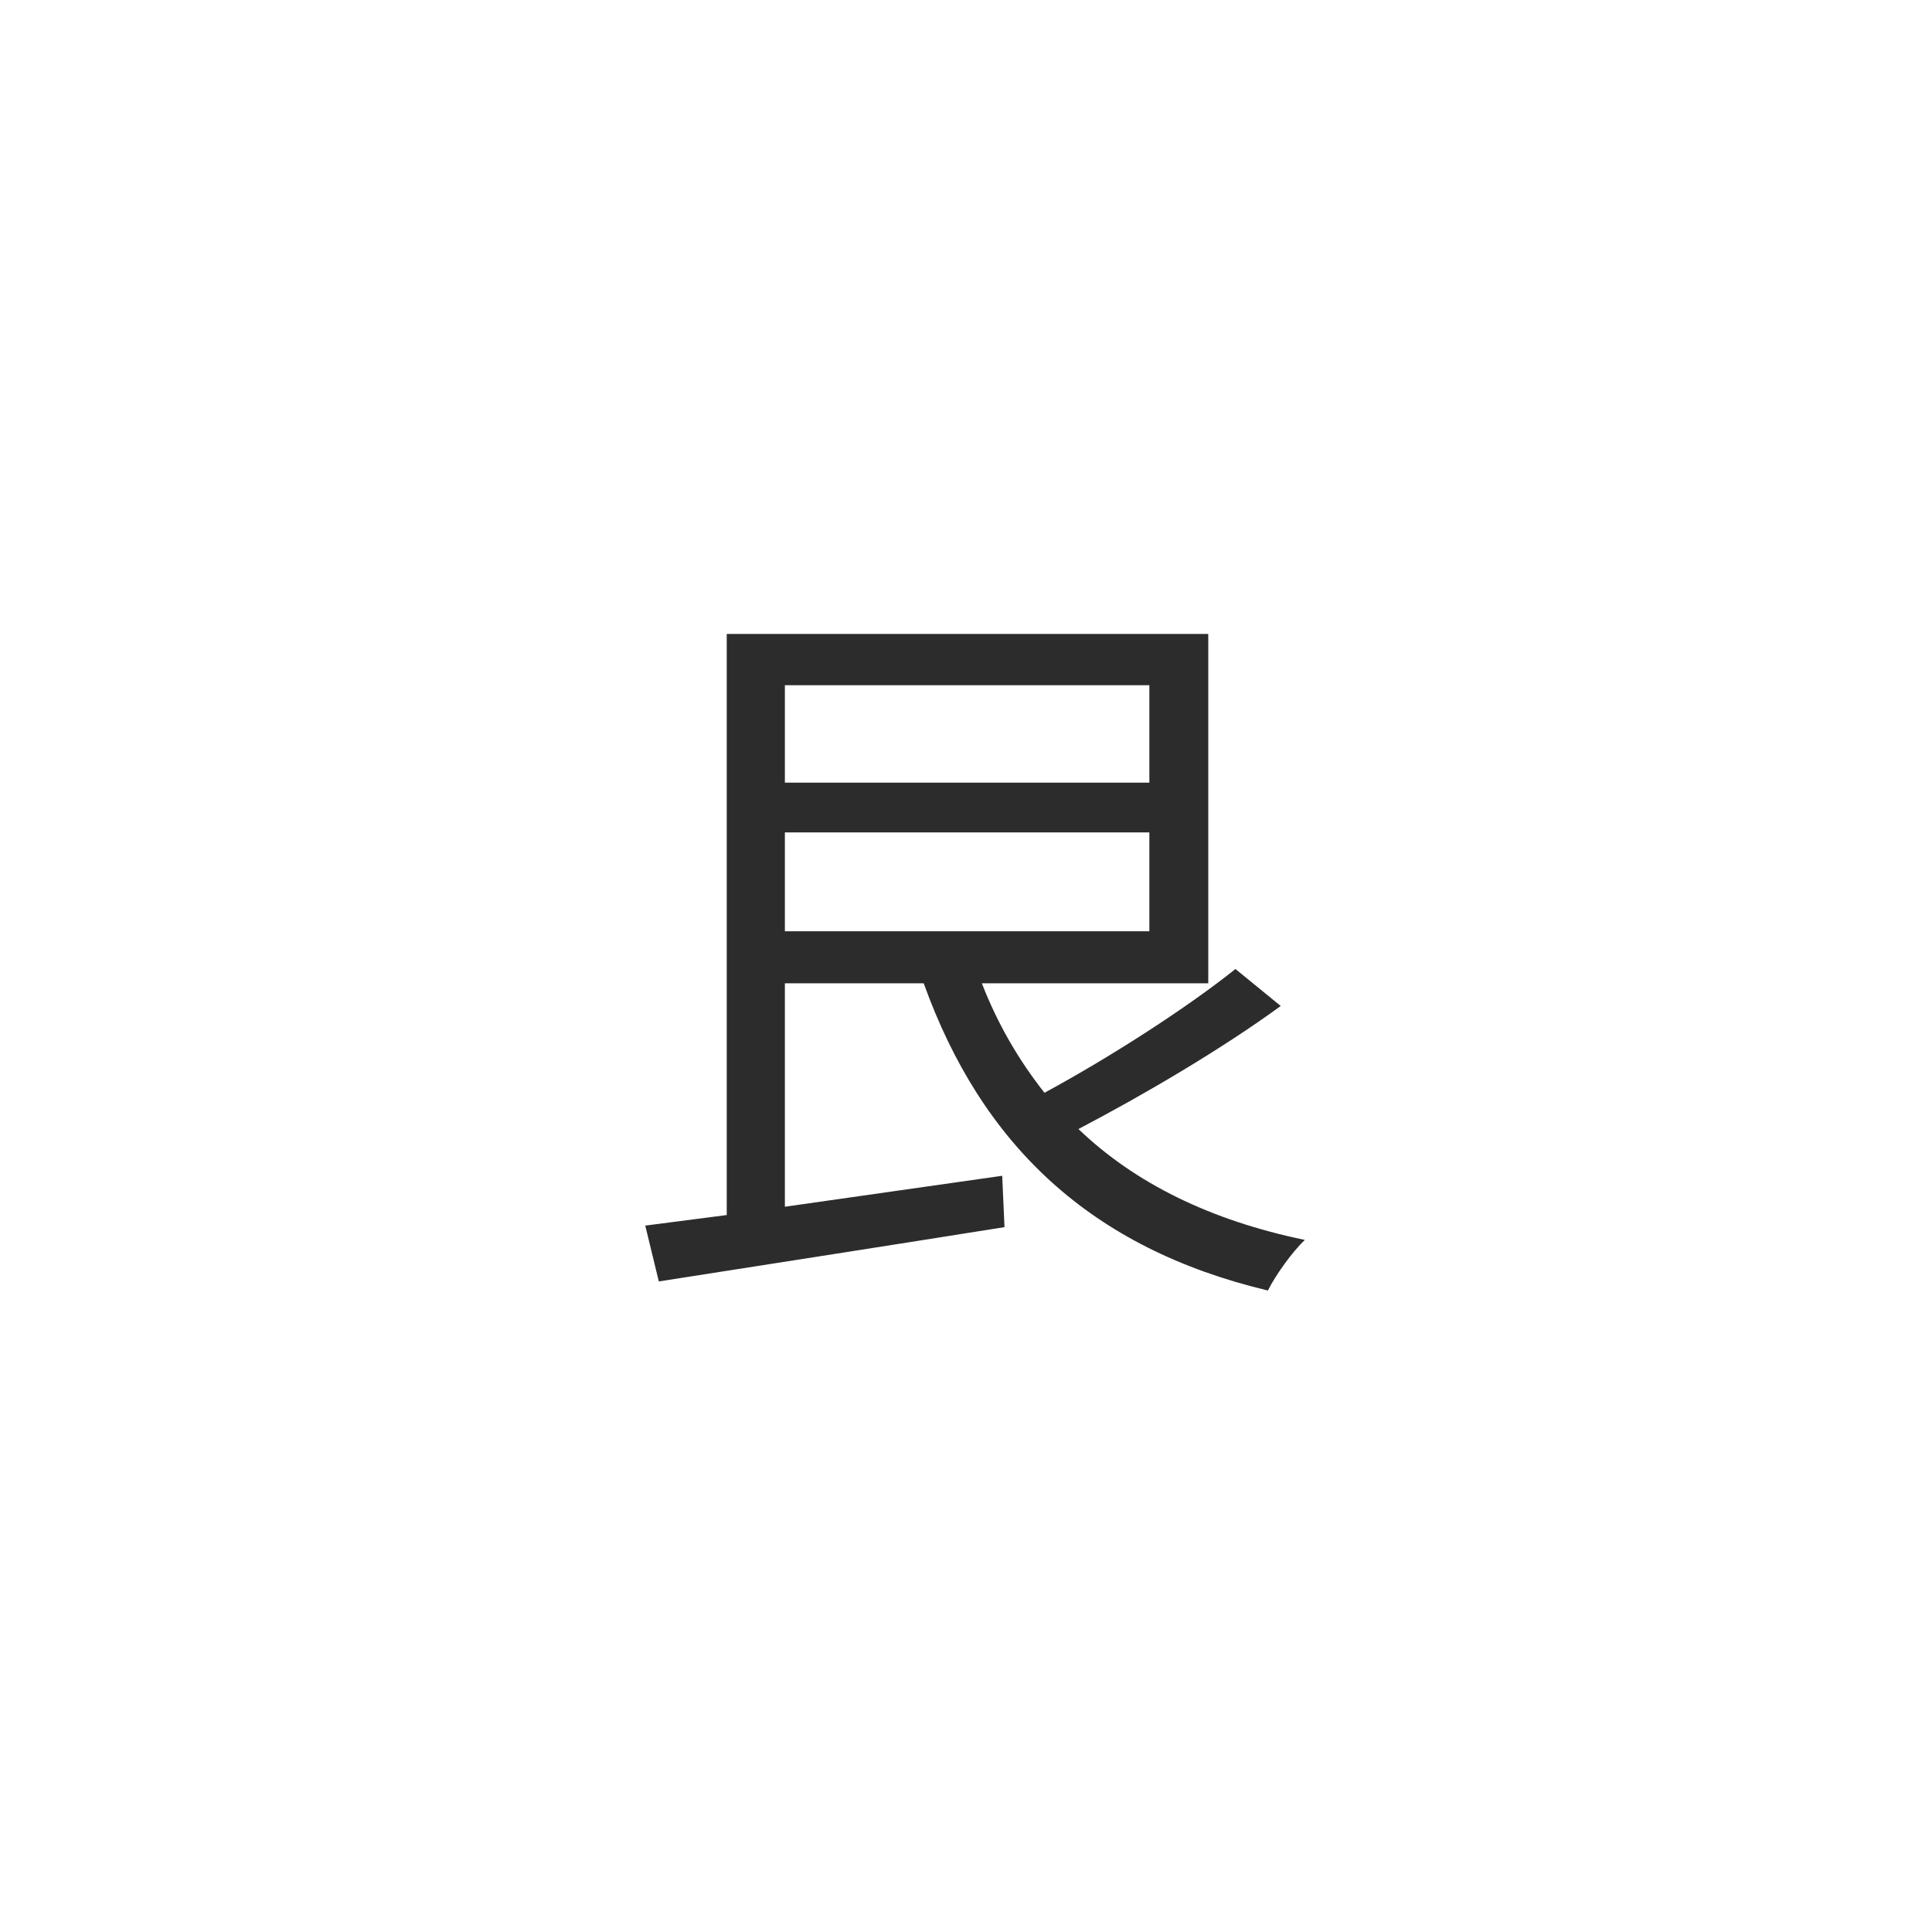
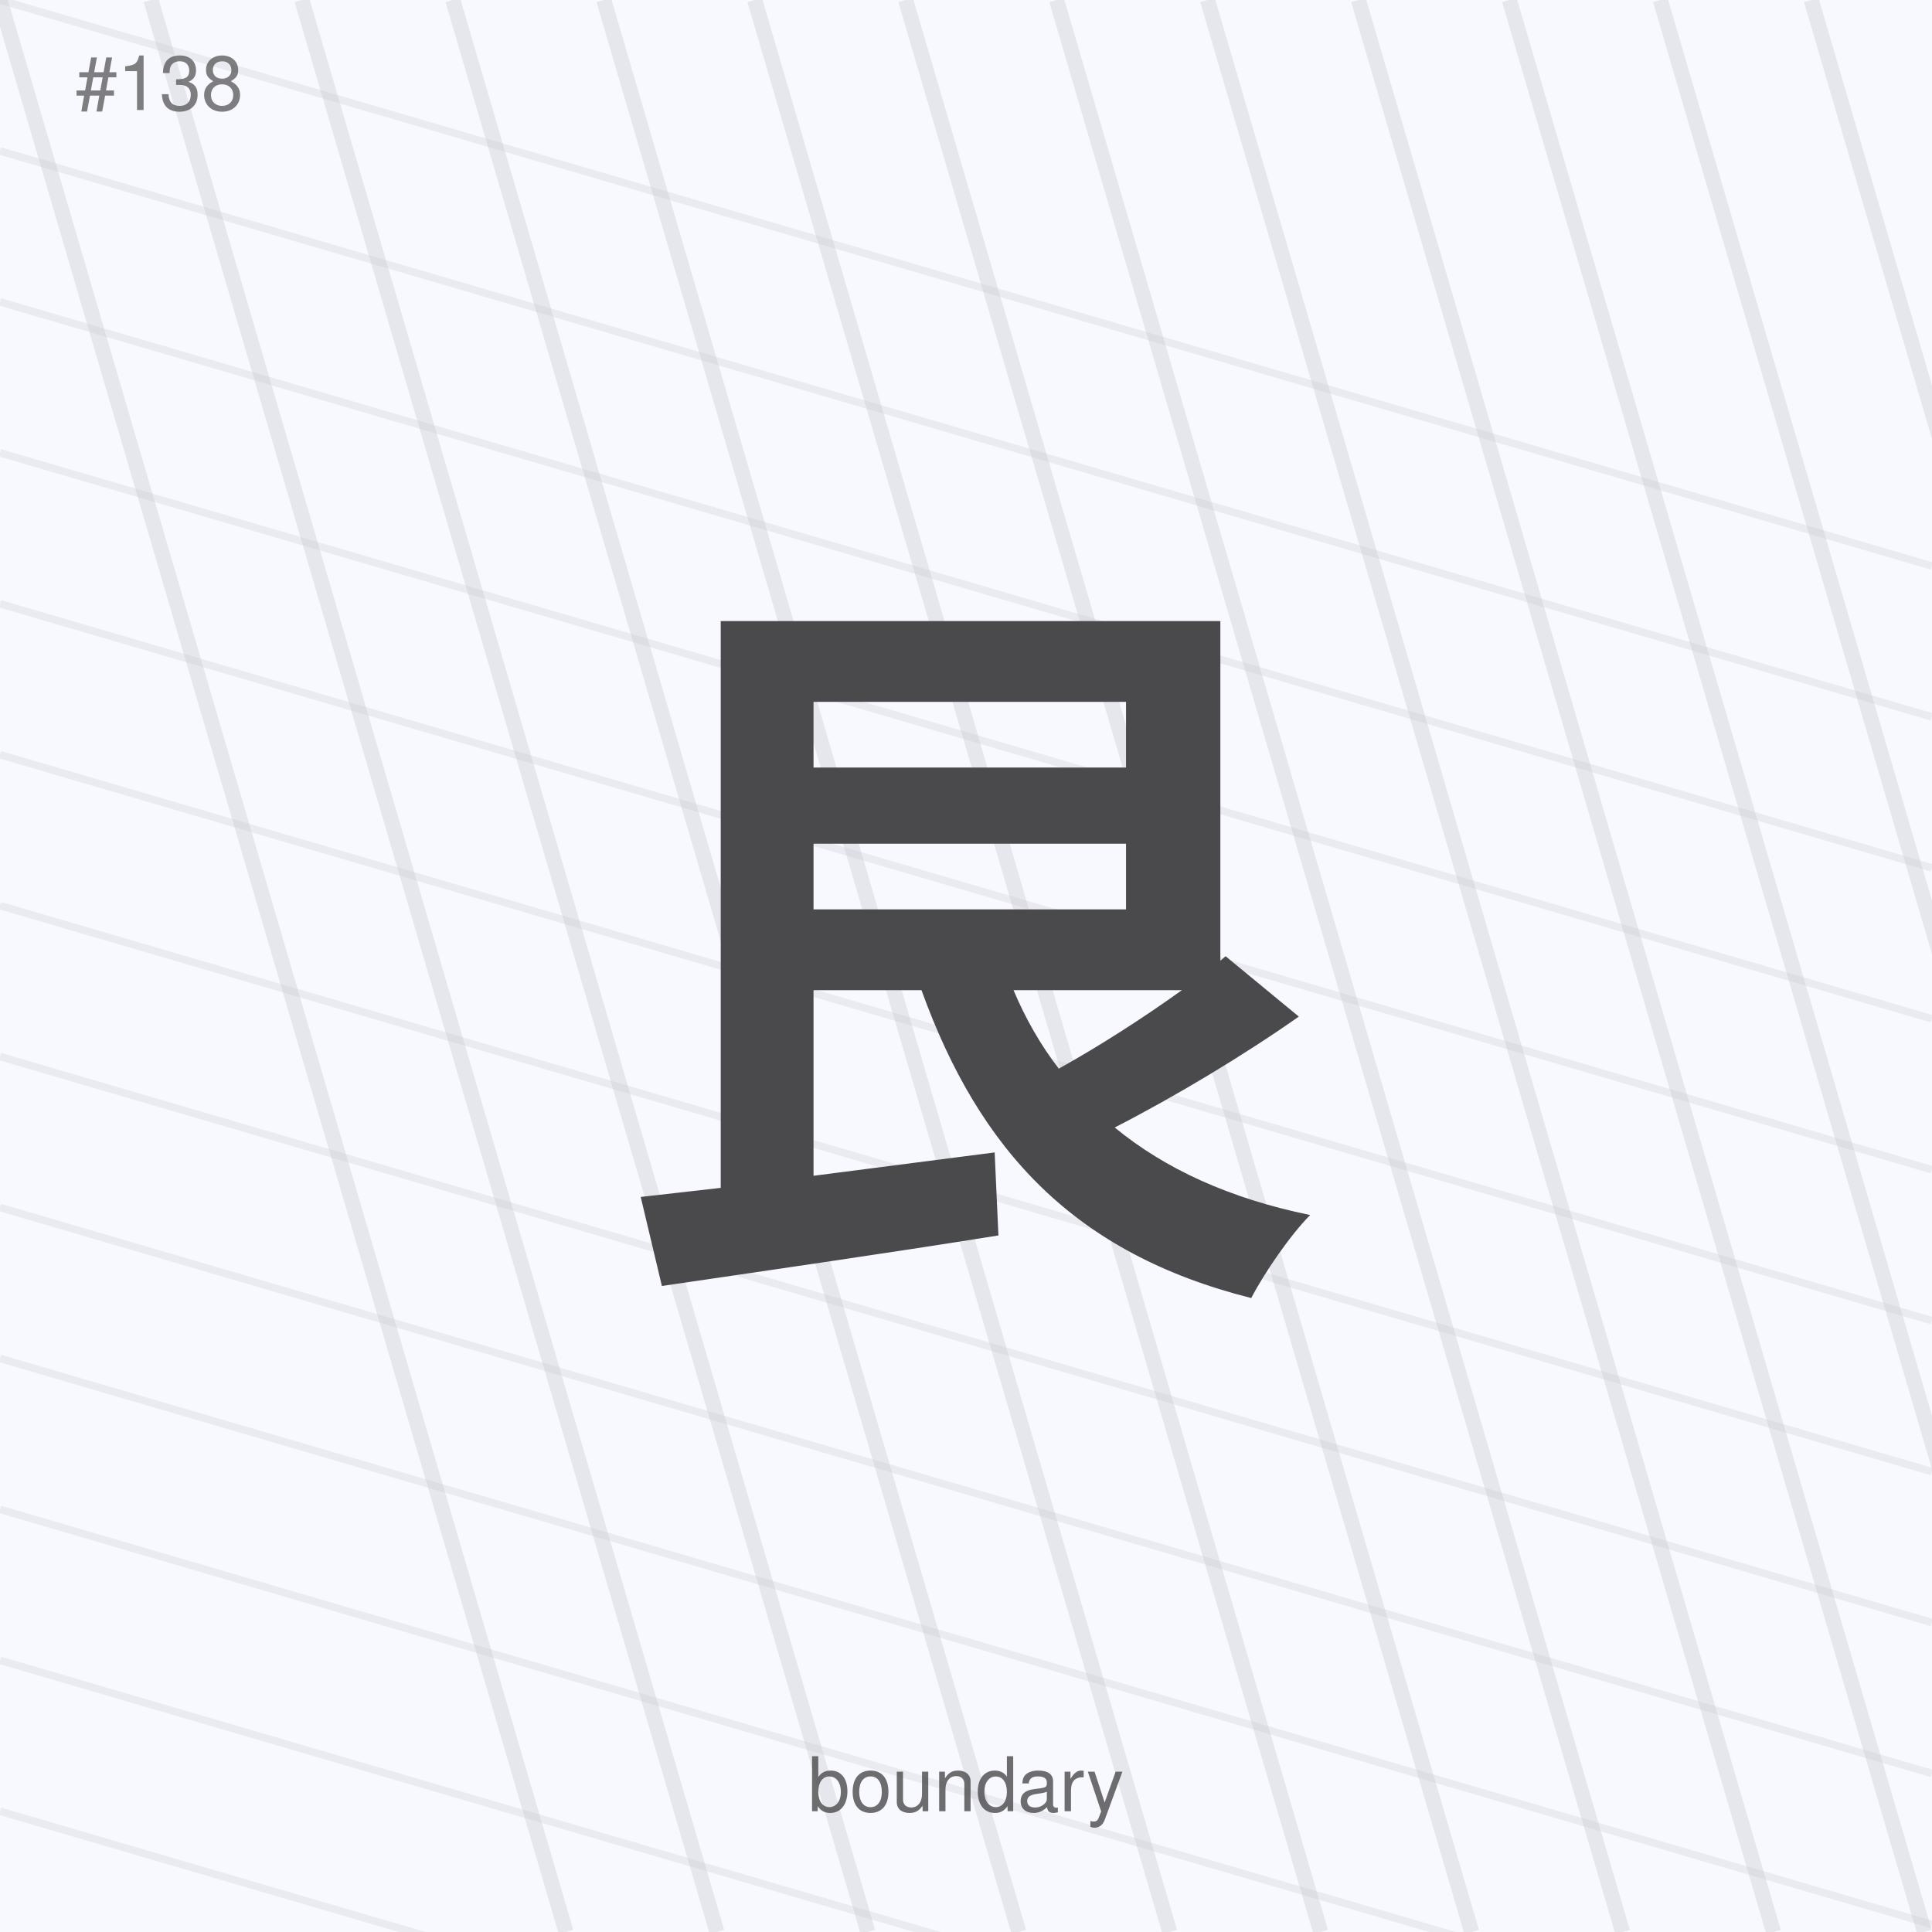
<svg xmlns="http://www.w3.org/2000/svg" width="512" height="512" viewBox="0 0 512 512">
  <defs>
    <style>
      .radical-text {
        font-family: 'Hiragino Sans', 'Yu Gothic', 'Meiryo', 'Takao', 'IPAexGothic', 'IPAGothic', 'VL Gothic', 'Noto Sans CJK JP', serif;
        font-size: 200px;
        text-anchor: middle;
        dominant-baseline: middle;
-         fill: #2c2c2c;
+         fill: #4a4a4c;
+         font-weight: bold;
+       }
+       .number-text {
+         font-family: 'Helvetica', 'Arial', sans-serif;
+         font-size: 20px;
+         text-anchor: start;
+         dominant-baseline: hanging;
+         fill: #4a4a4c;
+         opacity: 0.7;
+         font-weight: normal;
+       }
+       .meaning-text {
+         font-family: 'Helvetica', 'Arial', sans-serif;
+         font-size: 20px;
+         text-anchor: middle;
+         dominant-baseline: baseline;
+         fill: #4a4a4c;
+         opacity: 0.8;
        font-weight: normal;
      }
    </style>
  </defs>
-   <rect width="512" height="512" fill="white" />
-   <g opacity="1.0">
-     <line x1="0" y1="0" x2="150" y2="512" stroke="#ffffff" stroke-width="4" opacity="0.4" />
-     <line x1="40" y1="0" x2="190" y2="512" stroke="#ffffff" stroke-width="4" opacity="0.4" />
-     <line x1="80" y1="0" x2="230" y2="512" stroke="#ffffff" stroke-width="4" opacity="0.4" />
-     <line x1="120" y1="0" x2="270" y2="512" stroke="#ffffff" stroke-width="4" opacity="0.4" />
-     <line x1="160" y1="0" x2="310" y2="512" stroke="#ffffff" stroke-width="4" opacity="0.4" />
-     <line x1="200" y1="0" x2="350" y2="512" stroke="#ffffff" stroke-width="4" opacity="0.4" />
-     <line x1="240" y1="0" x2="390" y2="512" stroke="#ffffff" stroke-width="4" opacity="0.4" />
-     <line x1="280" y1="0" x2="430" y2="512" stroke="#ffffff" stroke-width="4" opacity="0.4" />
-     <line x1="320" y1="0" x2="470" y2="512" stroke="#ffffff" stroke-width="4" opacity="0.4" />
-     <line x1="360" y1="0" x2="510" y2="512" stroke="#ffffff" stroke-width="4" opacity="0.4" />
-     <line x1="400" y1="0" x2="550" y2="512" stroke="#ffffff" stroke-width="4" opacity="0.4" />
-     <line x1="440" y1="0" x2="590" y2="512" stroke="#ffffff" stroke-width="4" opacity="0.4" />
-     <line x1="480" y1="0" x2="630" y2="512" stroke="#ffffff" stroke-width="4" opacity="0.4" />
-     <line x1="0" y1="0" x2="512" y2="150" stroke="#ffffff" stroke-width="2" opacity="0.3" />
-     <line x1="0" y1="40" x2="512" y2="190" stroke="#ffffff" stroke-width="2" opacity="0.3" />
-     <line x1="0" y1="80" x2="512" y2="230" stroke="#ffffff" stroke-width="2" opacity="0.3" />
-     <line x1="0" y1="120" x2="512" y2="270" stroke="#ffffff" stroke-width="2" opacity="0.3" />
-     <line x1="0" y1="160" x2="512" y2="310" stroke="#ffffff" stroke-width="2" opacity="0.3" />
-     <line x1="0" y1="200" x2="512" y2="350" stroke="#ffffff" stroke-width="2" opacity="0.3" />
-     <line x1="0" y1="240" x2="512" y2="390" stroke="#ffffff" stroke-width="2" opacity="0.3" />
-     <line x1="0" y1="280" x2="512" y2="430" stroke="#ffffff" stroke-width="2" opacity="0.3" />
-     <line x1="0" y1="320" x2="512" y2="470" stroke="#ffffff" stroke-width="2" opacity="0.3" />
-     <line x1="0" y1="360" x2="512" y2="510" stroke="#ffffff" stroke-width="2" opacity="0.3" />
-     <line x1="0" y1="400" x2="512" y2="550" stroke="#ffffff" stroke-width="2" opacity="0.3" />
-     <line x1="0" y1="440" x2="512" y2="590" stroke="#ffffff" stroke-width="2" opacity="0.3" />
-     <line x1="0" y1="480" x2="512" y2="630" stroke="#ffffff" stroke-width="2" opacity="0.3" />
+   <rect width="512" height="512" fill="#F8F8FF" />
+   <g opacity="0.6">
+     <line x1="0" y1="0" x2="150" y2="512" stroke="#adadb2" stroke-width="4" opacity="0.4" />
+     <line x1="40" y1="0" x2="190" y2="512" stroke="#adadb2" stroke-width="4" opacity="0.4" />
+     <line x1="80" y1="0" x2="230" y2="512" stroke="#adadb2" stroke-width="4" opacity="0.4" />
+     <line x1="120" y1="0" x2="270" y2="512" stroke="#adadb2" stroke-width="4" opacity="0.4" />
+     <line x1="160" y1="0" x2="310" y2="512" stroke="#adadb2" stroke-width="4" opacity="0.4" />
+     <line x1="200" y1="0" x2="350" y2="512" stroke="#adadb2" stroke-width="4" opacity="0.4" />
+     <line x1="240" y1="0" x2="390" y2="512" stroke="#adadb2" stroke-width="4" opacity="0.4" />
+     <line x1="280" y1="0" x2="430" y2="512" stroke="#adadb2" stroke-width="4" opacity="0.4" />
+     <line x1="320" y1="0" x2="470" y2="512" stroke="#adadb2" stroke-width="4" opacity="0.4" />
+     <line x1="360" y1="0" x2="510" y2="512" stroke="#adadb2" stroke-width="4" opacity="0.4" />
+     <line x1="400" y1="0" x2="550" y2="512" stroke="#adadb2" stroke-width="4" opacity="0.4" />
+     <line x1="440" y1="0" x2="590" y2="512" stroke="#adadb2" stroke-width="4" opacity="0.4" />
+     <line x1="480" y1="0" x2="630" y2="512" stroke="#adadb2" stroke-width="4" opacity="0.4" />
+     <line x1="0" y1="0" x2="512" y2="150" stroke="#adadb2" stroke-width="2" opacity="0.3" />
+     <line x1="0" y1="40" x2="512" y2="190" stroke="#adadb2" stroke-width="2" opacity="0.3" />
+     <line x1="0" y1="80" x2="512" y2="230" stroke="#adadb2" stroke-width="2" opacity="0.3" />
+     <line x1="0" y1="120" x2="512" y2="270" stroke="#adadb2" stroke-width="2" opacity="0.3" />
+     <line x1="0" y1="160" x2="512" y2="310" stroke="#adadb2" stroke-width="2" opacity="0.3" />
+     <line x1="0" y1="200" x2="512" y2="350" stroke="#adadb2" stroke-width="2" opacity="0.3" />
+     <line x1="0" y1="240" x2="512" y2="390" stroke="#adadb2" stroke-width="2" opacity="0.3" />
+     <line x1="0" y1="280" x2="512" y2="430" stroke="#adadb2" stroke-width="2" opacity="0.3" />
+     <line x1="0" y1="320" x2="512" y2="470" stroke="#adadb2" stroke-width="2" opacity="0.3" />
+     <line x1="0" y1="360" x2="512" y2="510" stroke="#adadb2" stroke-width="2" opacity="0.3" />
+     <line x1="0" y1="400" x2="512" y2="550" stroke="#adadb2" stroke-width="2" opacity="0.3" />
+     <line x1="0" y1="440" x2="512" y2="590" stroke="#adadb2" stroke-width="2" opacity="0.3" />
+     <line x1="0" y1="480" x2="512" y2="630" stroke="#adadb2" stroke-width="2" opacity="0.3" />
  </g>
  <text x="256" y="256" class="radical-text">艮</text>
+   <text x="20" y="20" class="number-text">#138</text>
+   <text x="256" y="480" class="meaning-text">boundary</text>
</svg>
